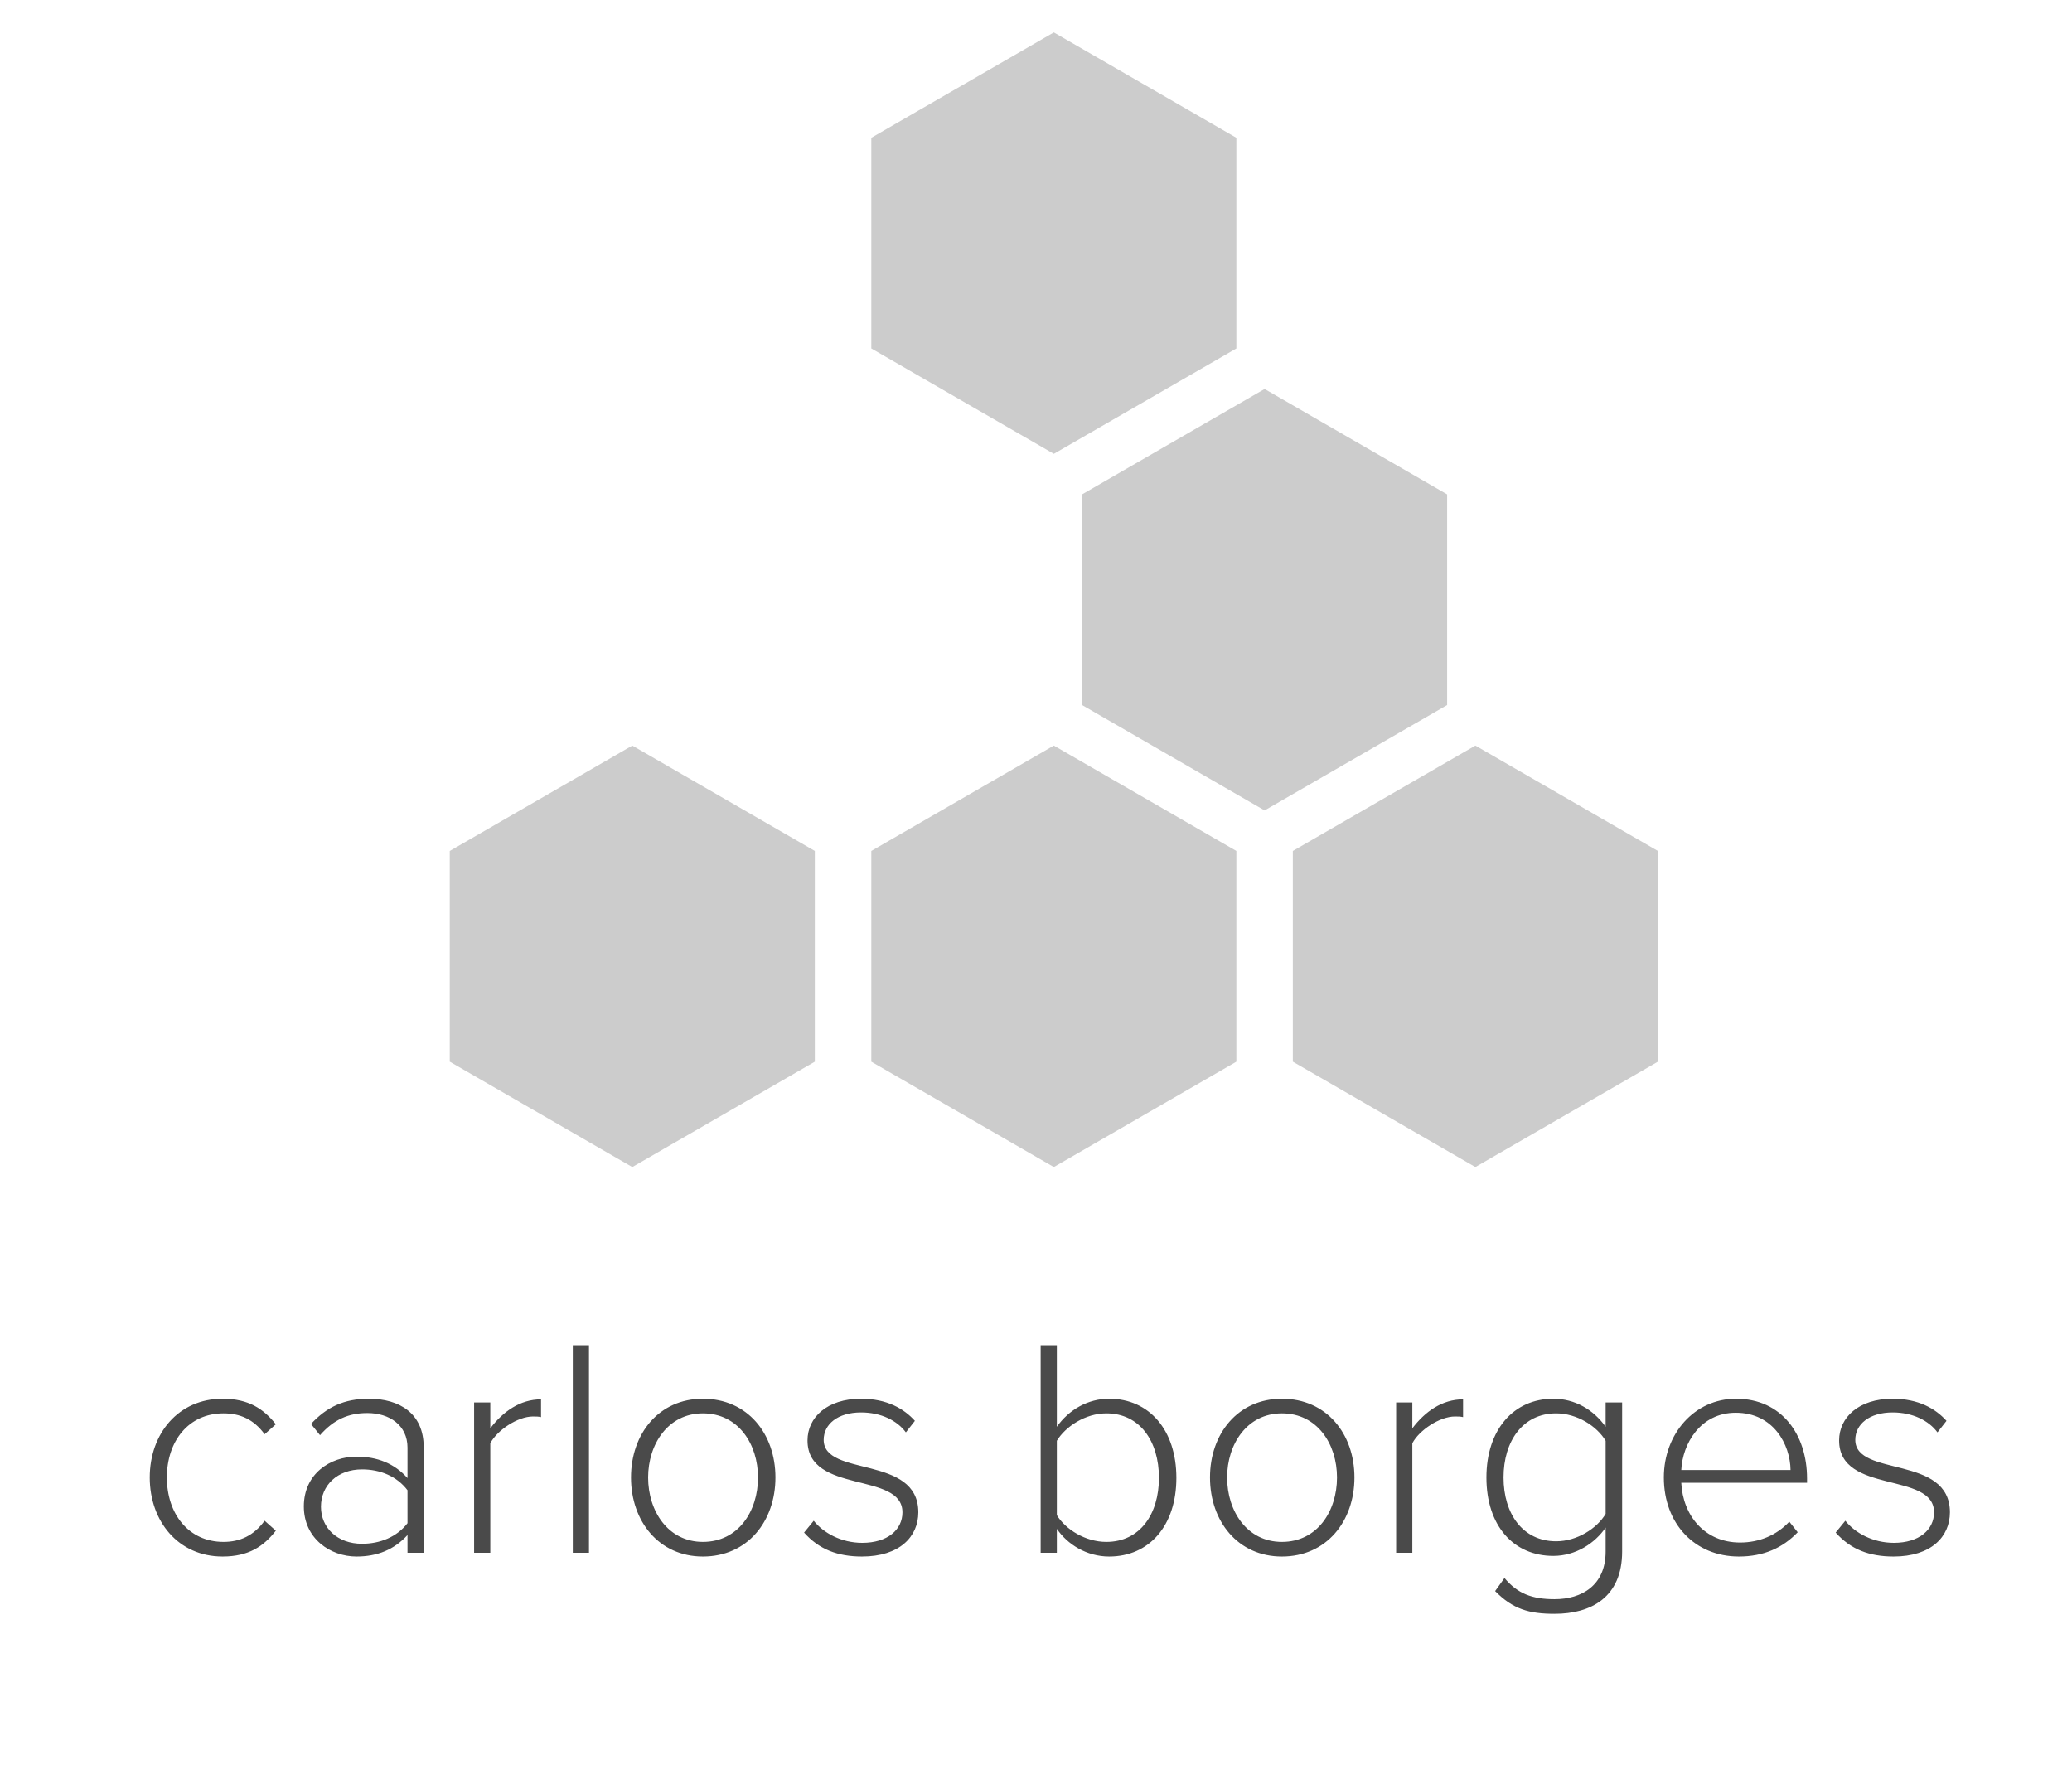
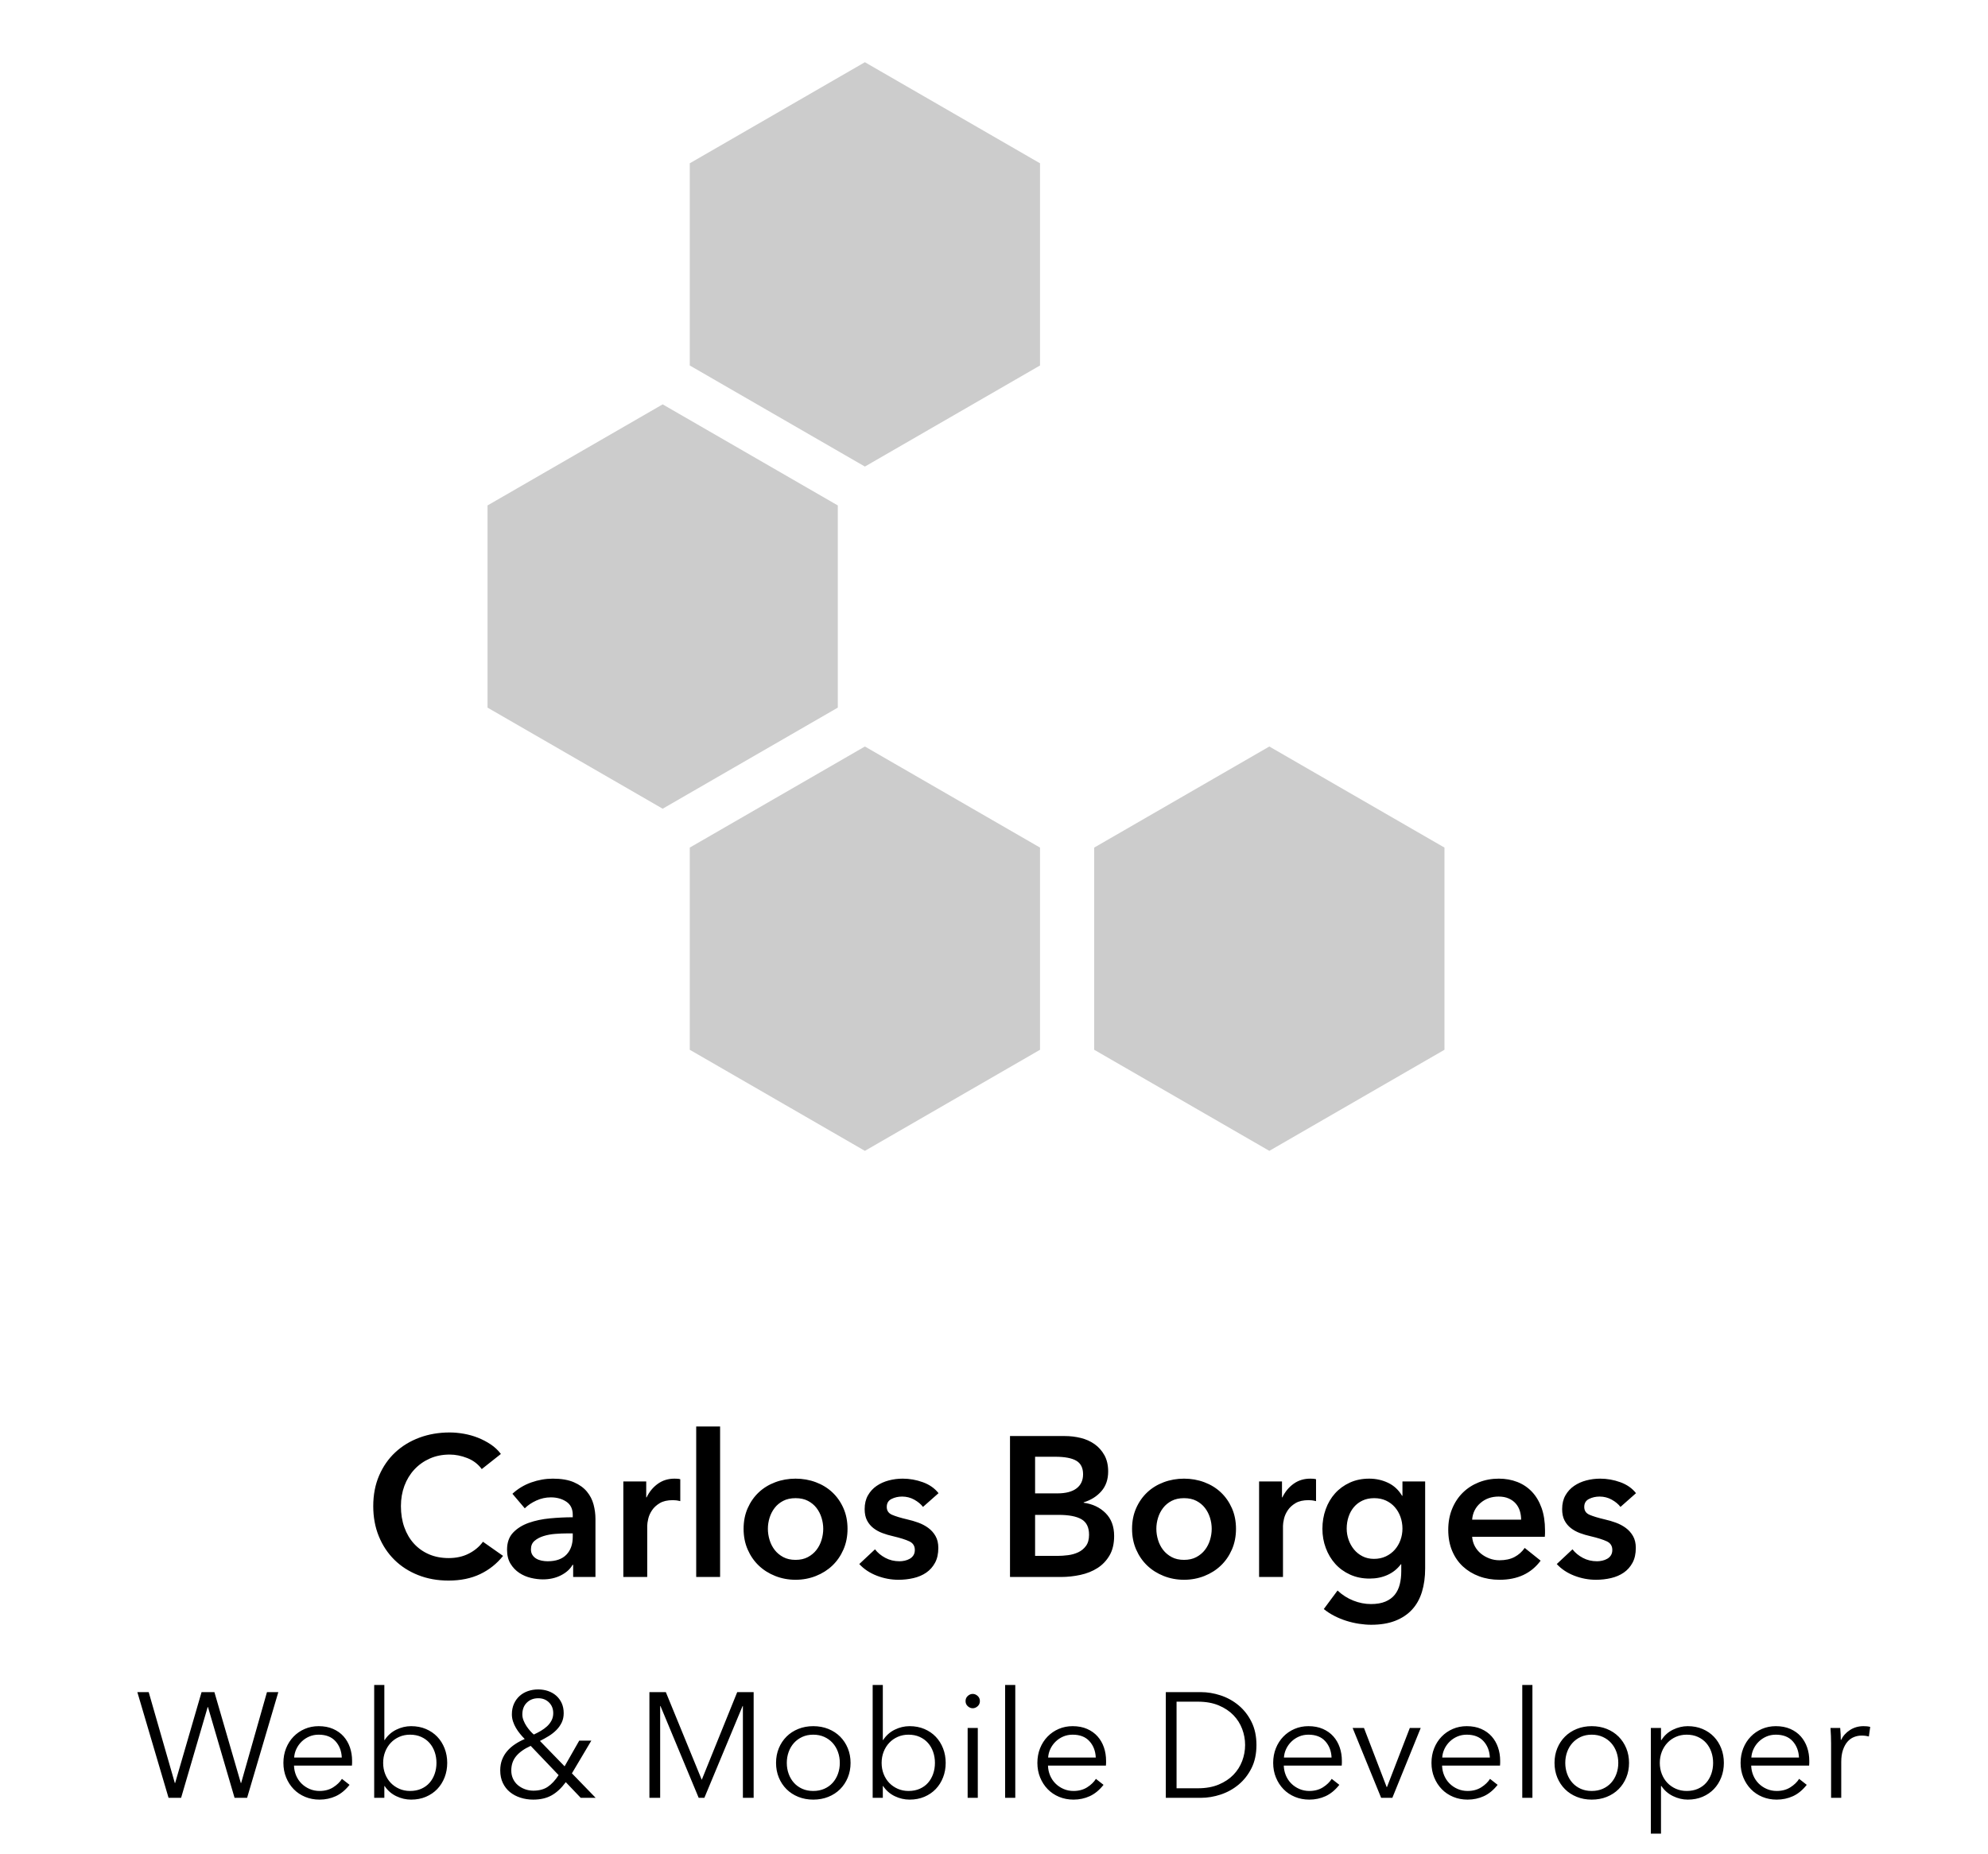
- <svg xmlns="http://www.w3.org/2000/svg" width="639px" height="547px" viewBox="0 0 639 547" version="1.1">
+ <svg xmlns="http://www.w3.org/2000/svg" width="639px" height="596px" viewBox="0 0 639 596" version="1.1">
  <defs />
  <g id="Page-1" stroke="none" stroke-width="1" fill="none" fill-rule="evenodd">
-     <g id="carlos-borges-com-escrita-em-baixo" transform="translate(-327, -179)">
-       <g id="logo-text" transform="translate(373, 593)" fill="#4A4A4A">
-         <path d="M22.648,66.152 C30.712,66.152 35.32,62.984 39.064,58.184 L35.608,55.112 C32.248,59.72 28.024,61.64 22.936,61.64 C12.088,61.64 5.464,52.904 5.464,41.768 C5.464,30.632 12.088,21.992 22.936,21.992 C28.024,21.992 32.248,23.816 35.608,28.424 L39.064,25.352 C35.32,20.648 30.712,17.48 22.648,17.48 C9.016,17.48 0.184,28.232 0.184,41.768 C0.184,55.304 9.016,66.152 22.648,66.152 L22.648,66.152 Z M84.664,65 L84.664,32.36 C84.664,21.992 77.176,17.48 67.768,17.48 C60.088,17.48 54.712,20.072 49.912,25.256 L52.696,28.712 C56.92,23.912 61.432,21.896 67.288,21.896 C74.104,21.896 79.672,25.64 79.672,32.552 L79.672,41.96 C75.64,37.448 70.36,35.336 63.928,35.336 C55.864,35.336 47.704,40.616 47.704,50.696 C47.704,60.68 55.96,66.152 63.928,66.152 C70.36,66.152 75.544,64.04 79.672,59.528 L79.672,65 L84.664,65 Z M65.656,62.216 C58.072,62.216 52.984,57.32 52.984,50.792 C52.984,44.168 58.072,39.272 65.656,39.272 C71.224,39.272 76.408,41.384 79.672,45.704 L79.672,55.88 C76.408,60.104 71.224,62.216 65.656,62.216 L65.656,62.216 Z M105.208,65 L105.208,31.208 C107.32,27.176 113.656,22.952 118.36,22.952 C119.32,22.952 119.992,22.952 120.856,23.144 L120.856,17.672 C114.424,17.672 109.144,21.416 105.208,26.6 L105.208,18.632 L100.216,18.632 L100.216,65 L105.208,65 Z M135.64,65 L135.64,0.968 L130.648,0.968 L130.648,65 L135.64,65 Z M170.776,66.152 C184.504,66.152 193.144,55.304 193.144,41.768 C193.144,28.232 184.504,17.48 170.776,17.48 C157.24,17.48 148.6,28.232 148.6,41.768 C148.6,55.304 157.24,66.152 170.776,66.152 L170.776,66.152 Z M170.776,61.64 C160.024,61.64 153.88,52.136 153.88,41.768 C153.88,31.496 160.024,21.992 170.776,21.992 C181.72,21.992 187.768,31.496 187.768,41.768 C187.768,52.136 181.72,61.64 170.776,61.64 L170.776,61.64 Z M219.832,66.152 C231.448,66.152 237.208,60.008 237.208,52.52 C237.208,34.664 208.024,41.768 208.024,30.152 C208.024,25.352 212.344,21.704 219.544,21.704 C225.688,21.704 230.68,24.2 233.368,27.848 L236.152,24.296 C232.792,20.552 227.512,17.48 219.544,17.48 C209.08,17.48 203.032,23.24 203.032,30.344 C203.032,47.048 232.312,39.848 232.312,52.52 C232.312,57.896 227.704,61.928 219.928,61.928 C213.4,61.928 207.928,58.856 204.952,55.112 L201.976,58.76 C206.584,63.944 212.344,66.152 219.832,66.152 L219.832,66.152 Z M279.928,53.384 L279.928,30.44 C282.616,26.024 288.76,21.992 295.192,21.992 C305.56,21.992 311.416,30.632 311.416,41.864 C311.416,53.096 305.56,61.64 295.192,61.64 C288.76,61.64 282.616,57.8 279.928,53.384 L279.928,53.384 Z M279.928,65 L279.928,57.608 C283.192,62.408 289.144,66.152 296.056,66.152 C308.344,66.152 316.792,56.744 316.792,41.864 C316.792,27.176 308.44,17.48 296.056,17.48 C289.528,17.48 283.672,20.84 279.928,26.12 L279.928,0.968 L274.936,0.968 L274.936,65 L279.928,65 Z M349.336,66.152 C363.064,66.152 371.704,55.304 371.704,41.768 C371.704,28.232 363.064,17.48 349.336,17.48 C335.8,17.48 327.16,28.232 327.16,41.768 C327.16,55.304 335.8,66.152 349.336,66.152 L349.336,66.152 Z M349.336,61.64 C338.584,61.64 332.44,52.136 332.44,41.768 C332.44,31.496 338.584,21.992 349.336,21.992 C360.28,21.992 366.328,31.496 366.328,41.768 C366.328,52.136 360.28,61.64 349.336,61.64 L349.336,61.64 Z M389.56,65 L389.56,31.208 C391.672,27.176 398.008,22.952 402.712,22.952 C403.672,22.952 404.344,22.952 405.208,23.144 L405.208,17.672 C398.776,17.672 393.496,21.416 389.56,26.6 L389.56,18.632 L384.568,18.632 L384.568,65 L389.56,65 Z M433.432,83.816 C444.664,83.816 454.264,78.728 454.264,64.616 L454.264,18.632 L449.176,18.632 L449.176,26.12 C445.432,20.84 439.672,17.48 433.048,17.48 C420.76,17.48 412.408,27.08 412.408,41.768 C412.408,56.648 420.76,65.96 433.048,65.96 C439.96,65.96 445.912,62.024 449.176,57.224 L449.176,64.616 C449.176,75.08 441.784,79.304 433.432,79.304 C426.424,79.304 422.008,77.576 417.976,72.776 L415.096,76.808 C420.568,82.376 425.56,83.816 433.432,83.816 L433.432,83.816 Z M433.912,61.448 C423.64,61.448 417.688,53 417.688,41.768 C417.688,30.536 423.64,21.992 433.912,21.992 C440.344,21.992 446.488,25.928 449.176,30.44 L449.176,53 C446.488,57.512 440.344,61.448 433.912,61.448 L433.912,61.448 Z M490.264,66.152 C497.944,66.152 503.8,63.464 508.408,58.664 L505.816,55.4 C501.88,59.624 496.504,61.832 490.648,61.832 C479.704,61.832 472.984,53.48 472.504,43.4 L511.288,43.4 L511.288,42.056 C511.288,28.616 503.512,17.48 489.4,17.48 C476.536,17.48 467.128,28.328 467.128,41.768 C467.128,56.072 476.728,66.152 490.264,66.152 L490.264,66.152 Z M506.2,39.464 L472.504,39.464 C472.888,31.4 478.36,21.8 489.304,21.8 C500.92,21.8 506.104,31.592 506.2,39.464 L506.2,39.464 Z M537.976,66.152 C549.592,66.152 555.352,60.008 555.352,52.52 C555.352,34.664 526.168,41.768 526.168,30.152 C526.168,25.352 530.488,21.704 537.688,21.704 C543.832,21.704 548.824,24.2 551.512,27.848 L554.296,24.296 C550.936,20.552 545.656,17.48 537.688,17.48 C527.224,17.48 521.176,23.24 521.176,30.344 C521.176,47.048 550.456,39.848 550.456,52.52 C550.456,57.896 545.848,61.928 538.072,61.928 C531.544,61.928 526.072,58.856 523.096,55.112 L520.12,58.76 C524.728,63.944 530.488,66.152 537.976,66.152 L537.976,66.152 Z" id="carlos-borges" />
-       </g>
-       <g id="carlos-borges-logo-copy" transform="translate(327, 189)" fill="#CCCCCC">
-         <polygon id="2,2" points="455 220 511.292 252.5 511.292 317.5 455 350 398.708 317.5 398.708 252.5 " />
+     <g id="carlos-borges-com-escrita-em-baixo" transform="translate(-327, -168)">
+       <path d="M481.852,640.312 C480.657,638.691 479.1,637.507 477.18,636.76 C475.26,636.013 473.383,635.64 471.548,635.64 C469.201,635.64 467.068,636.067 465.148,636.92 C463.228,637.773 461.575,638.947 460.188,640.44 C458.801,641.933 457.735,643.683 456.988,645.688 C456.241,647.693 455.868,649.869 455.868,652.216 C455.868,654.691 456.231,656.952 456.956,659 C457.681,661.048 458.716,662.808 460.06,664.28 C461.404,665.752 463.015,666.893 464.892,667.704 C466.769,668.515 468.881,668.92 471.228,668.92 C473.66,668.92 475.815,668.44 477.692,667.48 C479.569,666.52 481.084,665.251 482.236,663.672 L488.7,668.216 C486.695,670.733 484.241,672.685 481.34,674.072 C478.439,675.459 475.047,676.152 471.164,676.152 C467.623,676.152 464.369,675.565 461.404,674.392 C458.439,673.219 455.889,671.576 453.756,669.464 C451.623,667.352 449.959,664.835 448.764,661.912 C447.569,658.989 446.972,655.757 446.972,652.216 C446.972,648.589 447.601,645.315 448.86,642.392 C450.119,639.469 451.847,636.984 454.044,634.936 C456.241,632.888 458.833,631.309 461.82,630.2 C464.807,629.091 468.049,628.536 471.548,628.536 C472.999,628.536 474.513,628.675 476.092,628.952 C477.671,629.229 479.185,629.656 480.636,630.232 C482.087,630.808 483.452,631.523 484.732,632.376 C486.012,633.229 487.1,634.253 487.996,635.448 L481.852,640.312 Z M511.228,671.096 L511.036,671.096 C510.268,672.461 509.031,673.581 507.324,674.456 C505.617,675.331 503.676,675.768 501.5,675.768 C500.263,675.768 498.972,675.608 497.628,675.288 C496.284,674.968 495.047,674.435 493.916,673.688 C492.785,672.941 491.847,671.96 491.1,670.744 C490.353,669.528 489.98,668.024 489.98,666.232 C489.98,663.928 490.631,662.093 491.932,660.728 C493.233,659.363 494.908,658.317 496.956,657.592 C499.004,656.867 501.276,656.387 503.772,656.152 C506.268,655.917 508.711,655.8 511.1,655.8 L511.1,655.032 C511.1,653.112 510.407,651.693 509.02,650.776 C507.633,649.859 505.98,649.4 504.06,649.4 C502.439,649.4 500.881,649.741 499.388,650.424 C497.895,651.107 496.657,651.939 495.676,652.92 L491.708,648.248 C493.457,646.627 495.473,645.411 497.756,644.6 C500.039,643.789 502.353,643.384 504.7,643.384 C507.431,643.384 509.681,643.768 511.452,644.536 C513.223,645.304 514.62,646.307 515.644,647.544 C516.668,648.781 517.383,650.168 517.788,651.704 C518.193,653.24 518.396,654.776 518.396,656.312 L518.396,675 L511.228,675 L511.228,671.096 Z M511.1,660.984 L509.372,660.984 C508.135,660.984 506.833,661.037 505.468,661.144 C504.103,661.251 502.844,661.485 501.692,661.848 C500.54,662.211 499.58,662.723 498.812,663.384 C498.044,664.045 497.66,664.952 497.66,666.104 C497.66,666.829 497.82,667.437 498.14,667.928 C498.46,668.419 498.876,668.813 499.388,669.112 C499.9,669.411 500.476,669.624 501.116,669.752 C501.756,669.88 502.396,669.944 503.036,669.944 C505.681,669.944 507.687,669.24 509.052,667.832 C510.417,666.424 511.1,664.504 511.1,662.072 L511.1,660.984 Z M527.356,644.28 L534.716,644.28 L534.716,649.4 L534.844,649.4 C535.697,647.608 536.892,646.157 538.428,645.048 C539.964,643.939 541.756,643.384 543.804,643.384 C544.103,643.384 544.423,643.395 544.764,643.416 C545.105,643.437 545.404,643.491 545.66,643.576 L545.66,650.616 C545.148,650.488 544.711,650.403 544.348,650.36 C543.985,650.317 543.633,650.296 543.292,650.296 C541.543,650.296 540.135,650.616 539.068,651.256 C538.001,651.896 537.169,652.664 536.572,653.56 C535.975,654.456 535.569,655.373 535.356,656.312 C535.143,657.251 535.036,657.997 535.036,658.552 L535.036,675 L527.356,675 L527.356,644.28 Z M550.78,626.616 L558.46,626.616 L558.46,675 L550.78,675 L550.78,626.616 Z M566.012,659.512 C566.012,657.08 566.449,654.872 567.324,652.888 C568.199,650.904 569.383,649.208 570.876,647.8 C572.369,646.392 574.14,645.304 576.188,644.536 C578.236,643.768 580.412,643.384 582.716,643.384 C585.02,643.384 587.196,643.768 589.244,644.536 C591.292,645.304 593.063,646.392 594.556,647.8 C596.049,649.208 597.233,650.904 598.108,652.888 C598.983,654.872 599.42,657.08 599.42,659.512 C599.42,661.944 598.983,664.163 598.108,666.168 C597.233,668.173 596.049,669.891 594.556,671.32 C593.063,672.749 591.292,673.869 589.244,674.68 C587.196,675.491 585.02,675.896 582.716,675.896 C580.412,675.896 578.236,675.491 576.188,674.68 C574.14,673.869 572.369,672.749 570.876,671.32 C569.383,669.891 568.199,668.173 567.324,666.168 C566.449,664.163 566.012,661.944 566.012,659.512 L566.012,659.512 Z M573.82,659.512 C573.82,660.707 574.001,661.901 574.364,663.096 C574.727,664.291 575.271,665.357 575.996,666.296 C576.721,667.235 577.639,668.003 578.748,668.6 C579.857,669.197 581.18,669.496 582.716,669.496 C584.252,669.496 585.575,669.197 586.684,668.6 C587.793,668.003 588.711,667.235 589.436,666.296 C590.161,665.357 590.705,664.291 591.068,663.096 C591.431,661.901 591.612,660.707 591.612,659.512 C591.612,658.317 591.431,657.133 591.068,655.96 C590.705,654.787 590.161,653.731 589.436,652.792 C588.711,651.853 587.793,651.096 586.684,650.52 C585.575,649.944 584.252,649.656 582.716,649.656 C581.18,649.656 579.857,649.944 578.748,650.52 C577.639,651.096 576.721,651.853 575.996,652.792 C575.271,653.731 574.727,654.787 574.364,655.96 C574.001,657.133 573.82,658.317 573.82,659.512 L573.82,659.512 Z M623.676,652.472 C622.993,651.576 622.055,650.797 620.86,650.136 C619.665,649.475 618.364,649.144 616.956,649.144 C615.719,649.144 614.588,649.4 613.564,649.912 C612.54,650.424 612.028,651.277 612.028,652.472 C612.028,653.667 612.593,654.509 613.724,655 C614.855,655.491 616.508,655.992 618.684,656.504 C619.836,656.76 620.999,657.101 622.172,657.528 C623.345,657.955 624.412,658.52 625.372,659.224 C626.332,659.928 627.111,660.803 627.708,661.848 C628.305,662.893 628.604,664.163 628.604,665.656 C628.604,667.533 628.252,669.123 627.548,670.424 C626.844,671.725 625.905,672.781 624.732,673.592 C623.559,674.403 622.193,674.989 620.636,675.352 C619.079,675.715 617.468,675.896 615.804,675.896 C613.415,675.896 611.089,675.459 608.828,674.584 C606.567,673.709 604.689,672.461 603.196,670.84 L608.252,666.104 C609.105,667.213 610.215,668.131 611.58,668.856 C612.945,669.581 614.46,669.944 616.124,669.944 C616.679,669.944 617.244,669.88 617.82,669.752 C618.396,669.624 618.929,669.421 619.42,669.144 C619.911,668.867 620.305,668.493 620.604,668.024 C620.903,667.555 621.052,666.979 621.052,666.296 C621.052,665.016 620.465,664.099 619.292,663.544 C618.119,662.989 616.359,662.435 614.012,661.88 C612.86,661.624 611.74,661.293 610.652,660.888 C609.564,660.483 608.593,659.949 607.74,659.288 C606.887,658.627 606.204,657.805 605.692,656.824 C605.18,655.843 604.924,654.627 604.924,653.176 C604.924,651.469 605.276,649.997 605.98,648.76 C606.684,647.523 607.612,646.509 608.764,645.72 C609.916,644.931 611.217,644.344 612.668,643.96 C614.119,643.576 615.612,643.384 617.148,643.384 C619.367,643.384 621.532,643.768 623.644,644.536 C625.756,645.304 627.431,646.477 628.668,648.056 L623.676,652.472 Z M651.644,629.688 L669.308,629.688 C671.015,629.688 672.7,629.891 674.364,630.296 C676.028,630.701 677.511,631.363 678.812,632.28 C680.113,633.197 681.169,634.381 681.98,635.832 C682.791,637.283 683.196,639.032 683.196,641.08 C683.196,643.64 682.471,645.752 681.02,647.416 C679.569,649.08 677.671,650.275 675.324,651 L675.324,651.128 C678.183,651.512 680.529,652.621 682.364,654.456 C684.199,656.291 685.116,658.744 685.116,661.816 C685.116,664.291 684.625,666.371 683.644,668.056 C682.663,669.741 681.372,671.096 679.772,672.12 C678.172,673.144 676.337,673.88 674.268,674.328 C672.199,674.776 670.097,675 667.964,675 L651.644,675 L651.644,629.688 Z M659.708,648.12 L666.876,648.12 C669.564,648.12 671.612,647.587 673.02,646.52 C674.428,645.453 675.132,643.939 675.132,641.976 C675.132,639.928 674.407,638.477 672.956,637.624 C671.505,636.771 669.244,636.344 666.172,636.344 L659.708,636.344 L659.708,648.12 Z M659.708,668.216 L666.94,668.216 C667.964,668.216 669.073,668.141 670.268,667.992 C671.463,667.843 672.561,667.533 673.564,667.064 C674.567,666.595 675.399,665.912 676.06,665.016 C676.721,664.12 677.052,662.925 677.052,661.432 C677.052,659.043 676.241,657.379 674.62,656.44 C672.999,655.501 670.545,655.032 667.26,655.032 L659.708,655.032 L659.708,668.216 Z M690.876,659.512 C690.876,657.08 691.313,654.872 692.188,652.888 C693.063,650.904 694.247,649.208 695.74,647.8 C697.233,646.392 699.004,645.304 701.052,644.536 C703.1,643.768 705.276,643.384 707.58,643.384 C709.884,643.384 712.06,643.768 714.108,644.536 C716.156,645.304 717.927,646.392 719.42,647.8 C720.913,649.208 722.097,650.904 722.972,652.888 C723.847,654.872 724.284,657.08 724.284,659.512 C724.284,661.944 723.847,664.163 722.972,666.168 C722.097,668.173 720.913,669.891 719.42,671.32 C717.927,672.749 716.156,673.869 714.108,674.68 C712.06,675.491 709.884,675.896 707.58,675.896 C705.276,675.896 703.1,675.491 701.052,674.68 C699.004,673.869 697.233,672.749 695.74,671.32 C694.247,669.891 693.063,668.173 692.188,666.168 C691.313,664.163 690.876,661.944 690.876,659.512 L690.876,659.512 Z M698.684,659.512 C698.684,660.707 698.865,661.901 699.228,663.096 C699.591,664.291 700.135,665.357 700.86,666.296 C701.585,667.235 702.503,668.003 703.612,668.6 C704.721,669.197 706.044,669.496 707.58,669.496 C709.116,669.496 710.439,669.197 711.548,668.6 C712.657,668.003 713.575,667.235 714.3,666.296 C715.025,665.357 715.569,664.291 715.932,663.096 C716.295,661.901 716.476,660.707 716.476,659.512 C716.476,658.317 716.295,657.133 715.932,655.96 C715.569,654.787 715.025,653.731 714.3,652.792 C713.575,651.853 712.657,651.096 711.548,650.52 C710.439,649.944 709.116,649.656 707.58,649.656 C706.044,649.656 704.721,649.944 703.612,650.52 C702.503,651.096 701.585,651.853 700.86,652.792 C700.135,653.731 699.591,654.787 699.228,655.96 C698.865,657.133 698.684,658.317 698.684,659.512 L698.684,659.512 Z M731.708,644.28 L739.068,644.28 L739.068,649.4 L739.196,649.4 C740.049,647.608 741.244,646.157 742.78,645.048 C744.316,643.939 746.108,643.384 748.156,643.384 C748.455,643.384 748.775,643.395 749.116,643.416 C749.457,643.437 749.756,643.491 750.012,643.576 L750.012,650.616 C749.5,650.488 749.063,650.403 748.7,650.36 C748.337,650.317 747.985,650.296 747.644,650.296 C745.895,650.296 744.487,650.616 743.42,651.256 C742.353,651.896 741.521,652.664 740.924,653.56 C740.327,654.456 739.921,655.373 739.708,656.312 C739.495,657.251 739.388,657.997 739.388,658.552 L739.388,675 L731.708,675 L731.708,644.28 Z M785.084,644.28 L785.084,672.248 C785.084,675.021 784.743,677.528 784.06,679.768 C783.377,682.008 782.321,683.907 780.892,685.464 C779.463,687.021 777.66,688.227 775.484,689.08 C773.308,689.933 770.727,690.36 767.74,690.36 C766.503,690.36 765.191,690.253 763.804,690.04 C762.417,689.827 761.052,689.507 759.708,689.08 C758.364,688.653 757.073,688.12 755.836,687.48 C754.599,686.84 753.489,686.115 752.508,685.304 L756.924,679.352 C758.417,680.76 760.103,681.837 761.98,682.584 C763.857,683.331 765.756,683.704 767.676,683.704 C769.511,683.704 771.057,683.437 772.316,682.904 C773.575,682.371 774.577,681.635 775.324,680.696 C776.071,679.757 776.604,678.648 776.924,677.368 C777.244,676.088 777.404,674.68 777.404,673.144 L777.404,670.904 L777.276,670.904 C776.167,672.397 774.748,673.539 773.02,674.328 C771.292,675.117 769.361,675.512 767.228,675.512 C764.924,675.512 762.833,675.085 760.956,674.232 C759.079,673.379 757.489,672.227 756.188,670.776 C754.887,669.325 753.873,667.629 753.148,665.688 C752.423,663.747 752.06,661.688 752.06,659.512 C752.06,657.293 752.412,655.203 753.116,653.24 C753.82,651.277 754.823,649.571 756.124,648.12 C757.425,646.669 759.004,645.517 760.86,644.664 C762.716,643.811 764.796,643.384 767.1,643.384 C769.276,643.384 771.303,643.832 773.18,644.728 C775.057,645.624 776.551,647.011 777.66,648.888 L777.788,648.888 L777.788,644.28 L785.084,644.28 Z M768.7,649.656 C767.292,649.656 766.044,649.912 764.956,650.424 C763.868,650.936 762.951,651.629 762.204,652.504 C761.457,653.379 760.881,654.413 760.476,655.608 C760.071,656.803 759.868,658.083 759.868,659.448 C759.868,660.685 760.071,661.88 760.476,663.032 C760.881,664.184 761.457,665.219 762.204,666.136 C762.951,667.053 763.868,667.789 764.956,668.344 C766.044,668.899 767.271,669.176 768.636,669.176 C770.044,669.176 771.313,668.909 772.444,668.376 C773.575,667.843 774.535,667.128 775.324,666.232 C776.113,665.336 776.721,664.301 777.148,663.128 C777.575,661.955 777.788,660.728 777.788,659.448 C777.788,658.125 777.575,656.867 777.148,655.672 C776.721,654.477 776.113,653.432 775.324,652.536 C774.535,651.64 773.585,650.936 772.476,650.424 C771.367,649.912 770.108,649.656 768.7,649.656 L768.7,649.656 Z M815.932,656.568 C815.932,655.587 815.793,654.648 815.516,653.752 C815.239,652.856 814.801,652.067 814.204,651.384 C813.607,650.701 812.849,650.157 811.932,649.752 C811.015,649.347 809.937,649.144 808.7,649.144 C806.396,649.144 804.444,649.837 802.844,651.224 C801.244,652.611 800.359,654.392 800.188,656.568 L815.932,656.568 Z M823.612,660.024 C823.612,660.365 823.612,660.707 823.612,661.048 C823.612,661.389 823.591,661.731 823.548,662.072 L800.188,662.072 C800.273,663.181 800.561,664.195 801.052,665.112 C801.543,666.029 802.193,666.819 803.004,667.48 C803.815,668.141 804.732,668.664 805.756,669.048 C806.78,669.432 807.847,669.624 808.956,669.624 C810.876,669.624 812.497,669.272 813.82,668.568 C815.143,667.864 816.231,666.893 817.084,665.656 L822.204,669.752 C819.175,673.848 814.78,675.896 809.02,675.896 C806.631,675.896 804.433,675.523 802.428,674.776 C800.423,674.029 798.684,672.973 797.212,671.608 C795.74,670.243 794.588,668.568 793.756,666.584 C792.924,664.6 792.508,662.349 792.508,659.832 C792.508,657.357 792.924,655.107 793.756,653.08 C794.588,651.053 795.729,649.325 797.18,647.896 C798.631,646.467 800.348,645.357 802.332,644.568 C804.316,643.779 806.46,643.384 808.764,643.384 C810.897,643.384 812.871,643.736 814.684,644.44 C816.497,645.144 818.065,646.189 819.388,647.576 C820.711,648.963 821.745,650.691 822.492,652.76 C823.239,654.829 823.612,657.251 823.612,660.024 L823.612,660.024 Z M847.868,652.472 C847.185,651.576 846.247,650.797 845.052,650.136 C843.857,649.475 842.556,649.144 841.148,649.144 C839.911,649.144 838.78,649.4 837.756,649.912 C836.732,650.424 836.22,651.277 836.22,652.472 C836.22,653.667 836.785,654.509 837.916,655 C839.047,655.491 840.7,655.992 842.876,656.504 C844.028,656.76 845.191,657.101 846.364,657.528 C847.537,657.955 848.604,658.52 849.564,659.224 C850.524,659.928 851.303,660.803 851.9,661.848 C852.497,662.893 852.796,664.163 852.796,665.656 C852.796,667.533 852.444,669.123 851.74,670.424 C851.036,671.725 850.097,672.781 848.924,673.592 C847.751,674.403 846.385,674.989 844.828,675.352 C843.271,675.715 841.66,675.896 839.996,675.896 C837.607,675.896 835.281,675.459 833.02,674.584 C830.759,673.709 828.881,672.461 827.388,670.84 L832.444,666.104 C833.297,667.213 834.407,668.131 835.772,668.856 C837.137,669.581 838.652,669.944 840.316,669.944 C840.871,669.944 841.436,669.88 842.012,669.752 C842.588,669.624 843.121,669.421 843.612,669.144 C844.103,668.867 844.497,668.493 844.796,668.024 C845.095,667.555 845.244,666.979 845.244,666.296 C845.244,665.016 844.657,664.099 843.484,663.544 C842.311,662.989 840.551,662.435 838.204,661.88 C837.052,661.624 835.932,661.293 834.844,660.888 C833.756,660.483 832.785,659.949 831.932,659.288 C831.079,658.627 830.396,657.805 829.884,656.824 C829.372,655.843 829.116,654.627 829.116,653.176 C829.116,651.469 829.468,649.997 830.172,648.76 C830.876,647.523 831.804,646.509 832.956,645.72 C834.108,644.931 835.409,644.344 836.86,643.96 C838.311,643.576 839.804,643.384 841.34,643.384 C843.559,643.384 845.724,643.768 847.836,644.536 C849.948,645.304 851.623,646.477 852.86,648.056 L847.868,652.472 Z M383.196,741.248 L383.292,741.248 L391.788,712.016 L395.916,712.016 L404.412,741.248 L404.508,741.248 L412.812,712.016 L416.46,712.016 L406.428,746 L402.396,746 L393.852,716.816 L393.756,716.816 L385.212,746 L381.18,746 L371.148,712.016 L374.796,712.016 L383.196,741.248 Z M436.86,733.04 C436.764,730.928 436.084,729.176 434.82,727.784 C433.556,726.392 431.756,725.696 429.42,725.696 C428.332,725.696 427.324,725.896 426.396,726.296 C425.468,726.696 424.652,727.24 423.948,727.928 C423.244,728.616 422.684,729.4 422.268,730.28 C421.852,731.16 421.612,732.08 421.548,733.04 L436.86,733.04 Z M440.172,734.096 L440.172,734.816 C440.172,735.072 440.156,735.344 440.124,735.632 L421.5,735.632 C421.532,736.752 421.756,737.808 422.172,738.8 C422.588,739.792 423.164,740.656 423.9,741.392 C424.636,742.128 425.5,742.712 426.492,743.144 C427.484,743.576 428.556,743.792 429.708,743.792 C431.404,743.792 432.868,743.4 434.1,742.616 C435.332,741.832 436.268,740.928 436.908,739.904 L439.356,741.824 C438.012,743.52 436.532,744.736 434.916,745.472 C433.3,746.208 431.564,746.576 429.708,746.576 C428.044,746.576 426.5,746.28 425.076,745.688 C423.652,745.096 422.428,744.272 421.404,743.216 C420.38,742.16 419.572,740.912 418.98,739.472 C418.388,738.032 418.092,736.464 418.092,734.768 C418.092,733.072 418.38,731.504 418.956,730.064 C419.532,728.624 420.332,727.376 421.356,726.32 C422.38,725.264 423.58,724.44 424.956,723.848 C426.332,723.256 427.82,722.96 429.42,722.96 C431.18,722.96 432.732,723.256 434.076,723.848 C435.42,724.44 436.54,725.24 437.436,726.248 C438.332,727.256 439.012,728.432 439.476,729.776 C439.94,731.12 440.172,732.56 440.172,734.096 L440.172,734.096 Z M450.54,742.208 L450.54,746 L447.276,746 L447.276,709.712 L450.54,709.712 L450.54,727.424 L450.636,727.424 C451.596,725.952 452.844,724.84 454.38,724.088 C455.916,723.336 457.5,722.96 459.132,722.96 C460.892,722.96 462.484,723.264 463.908,723.872 C465.332,724.48 466.548,725.312 467.556,726.368 C468.564,727.424 469.348,728.672 469.908,730.112 C470.468,731.552 470.748,733.104 470.748,734.768 C470.748,736.432 470.468,737.984 469.908,739.424 C469.348,740.864 468.564,742.112 467.556,743.168 C466.548,744.224 465.332,745.056 463.908,745.664 C462.484,746.272 460.892,746.576 459.132,746.576 C457.5,746.576 455.916,746.208 454.38,745.472 C452.844,744.736 451.596,743.648 450.636,742.208 L450.54,742.208 Z M467.292,734.768 C467.292,733.52 467.1,732.344 466.716,731.24 C466.332,730.136 465.78,729.176 465.06,728.36 C464.34,727.544 463.452,726.896 462.396,726.416 C461.34,725.936 460.14,725.696 458.796,725.696 C457.548,725.696 456.396,725.928 455.34,726.392 C454.284,726.856 453.372,727.496 452.604,728.312 C451.836,729.128 451.236,730.088 450.804,731.192 C450.372,732.296 450.156,733.488 450.156,734.768 C450.156,736.048 450.372,737.24 450.804,738.344 C451.236,739.448 451.836,740.4 452.604,741.2 C453.372,742 454.284,742.632 455.34,743.096 C456.396,743.56 457.548,743.792 458.796,743.792 C460.14,743.792 461.34,743.56 462.396,743.096 C463.452,742.632 464.34,741.992 465.06,741.176 C465.78,740.36 466.332,739.4 466.716,738.296 C467.1,737.192 467.292,736.016 467.292,734.768 L467.292,734.768 Z M510.828,738.128 L518.46,746 L513.66,746 L508.86,740.96 C507.452,742.88 505.932,744.296 504.3,745.208 C502.668,746.12 500.7,746.576 498.396,746.576 C496.956,746.576 495.588,746.368 494.292,745.952 C492.996,745.536 491.868,744.936 490.908,744.152 C489.948,743.368 489.188,742.392 488.628,741.224 C488.068,740.056 487.788,738.704 487.788,737.168 C487.788,735.888 487.988,734.736 488.388,733.712 C488.788,732.688 489.34,731.768 490.044,730.952 C490.748,730.136 491.58,729.408 492.54,728.768 C493.5,728.128 494.54,727.568 495.66,727.088 C495.148,726.576 494.644,726.016 494.148,725.408 C493.652,724.8 493.212,724.168 492.828,723.512 C492.444,722.856 492.132,722.16 491.892,721.424 C491.652,720.688 491.532,719.936 491.532,719.168 C491.532,717.888 491.756,716.752 492.204,715.76 C492.652,714.768 493.26,713.928 494.028,713.24 C494.796,712.552 495.692,712.032 496.716,711.68 C497.74,711.328 498.828,711.152 499.98,711.152 C501.1,711.152 502.156,711.32 503.148,711.656 C504.14,711.992 505.012,712.488 505.764,713.144 C506.516,713.8 507.108,714.6 507.54,715.544 C507.972,716.488 508.188,717.568 508.188,718.784 C508.188,719.904 507.972,720.912 507.54,721.808 C507.108,722.704 506.532,723.512 505.812,724.232 C505.092,724.952 504.276,725.592 503.364,726.152 C502.452,726.712 501.516,727.232 500.556,727.712 L508.476,735.872 L513.18,727.616 L517.068,727.616 L510.828,738.128 Z M504.828,718.784 C504.828,717.376 504.372,716.224 503.46,715.328 C502.548,714.432 501.404,713.984 500.028,713.984 C498.524,713.984 497.292,714.456 496.332,715.4 C495.372,716.344 494.892,717.616 494.892,719.216 C494.892,719.824 495.02,720.456 495.276,721.112 C495.532,721.768 495.852,722.384 496.236,722.96 C496.62,723.536 497.028,724.064 497.46,724.544 C497.892,725.024 498.268,725.392 498.588,725.648 C499.356,725.296 500.108,724.904 500.844,724.472 C501.58,724.04 502.244,723.552 502.836,723.008 C503.428,722.464 503.908,721.84 504.276,721.136 C504.644,720.432 504.828,719.648 504.828,718.784 L504.828,718.784 Z M497.58,729.296 C495.532,730.224 493.98,731.32 492.924,732.584 C491.868,733.848 491.34,735.392 491.34,737.216 C491.34,738.176 491.524,739.056 491.892,739.856 C492.26,740.656 492.772,741.336 493.428,741.896 C494.084,742.456 494.844,742.896 495.708,743.216 C496.572,743.536 497.484,743.696 498.444,743.696 C500.3,743.696 501.844,743.28 503.076,742.448 C504.308,741.616 505.468,740.368 506.556,738.704 L497.58,729.296 Z M552.54,740.144 L552.588,740.144 L563.964,712.016 L569.244,712.016 L569.244,746 L565.788,746 L565.788,716.48 L565.692,716.48 L553.404,746 L551.58,746 L539.292,716.48 L539.196,716.48 L539.196,746 L535.74,746 L535.74,712.016 L541.02,712.016 L552.54,740.144 Z M600.396,734.768 C600.396,736.464 600.1,738.032 599.508,739.472 C598.916,740.912 598.092,742.16 597.036,743.216 C595.98,744.272 594.716,745.096 593.244,745.688 C591.772,746.28 590.156,746.576 588.396,746.576 C586.668,746.576 585.068,746.28 583.596,745.688 C582.124,745.096 580.86,744.272 579.804,743.216 C578.748,742.16 577.924,740.912 577.332,739.472 C576.74,738.032 576.444,736.464 576.444,734.768 C576.444,733.072 576.74,731.504 577.332,730.064 C577.924,728.624 578.748,727.376 579.804,726.32 C580.86,725.264 582.124,724.44 583.596,723.848 C585.068,723.256 586.668,722.96 588.396,722.96 C590.156,722.96 591.772,723.256 593.244,723.848 C594.716,724.44 595.98,725.264 597.036,726.32 C598.092,727.376 598.916,728.624 599.508,730.064 C600.1,731.504 600.396,733.072 600.396,734.768 L600.396,734.768 Z M596.94,734.768 C596.94,733.52 596.74,732.344 596.34,731.24 C595.94,730.136 595.372,729.176 594.636,728.36 C593.9,727.544 593.004,726.896 591.948,726.416 C590.892,725.936 589.708,725.696 588.396,725.696 C587.084,725.696 585.908,725.936 584.868,726.416 C583.828,726.896 582.94,727.544 582.204,728.36 C581.468,729.176 580.9,730.136 580.5,731.24 C580.1,732.344 579.9,733.52 579.9,734.768 C579.9,736.016 580.1,737.192 580.5,738.296 C580.9,739.4 581.468,740.36 582.204,741.176 C582.94,741.992 583.828,742.632 584.868,743.096 C585.908,743.56 587.084,743.792 588.396,743.792 C589.708,743.792 590.892,743.56 591.948,743.096 C593.004,742.632 593.9,741.992 594.636,741.176 C595.372,740.36 595.94,739.4 596.34,738.296 C596.74,737.192 596.94,736.016 596.94,734.768 L596.94,734.768 Z M610.764,742.208 L610.764,746 L607.5,746 L607.5,709.712 L610.764,709.712 L610.764,727.424 L610.86,727.424 C611.82,725.952 613.068,724.84 614.604,724.088 C616.14,723.336 617.724,722.96 619.356,722.96 C621.116,722.96 622.708,723.264 624.132,723.872 C625.556,724.48 626.772,725.312 627.78,726.368 C628.788,727.424 629.572,728.672 630.132,730.112 C630.692,731.552 630.972,733.104 630.972,734.768 C630.972,736.432 630.692,737.984 630.132,739.424 C629.572,740.864 628.788,742.112 627.78,743.168 C626.772,744.224 625.556,745.056 624.132,745.664 C622.708,746.272 621.116,746.576 619.356,746.576 C617.724,746.576 616.14,746.208 614.604,745.472 C613.068,744.736 611.82,743.648 610.86,742.208 L610.764,742.208 Z M627.516,734.768 C627.516,733.52 627.324,732.344 626.94,731.24 C626.556,730.136 626.004,729.176 625.284,728.36 C624.564,727.544 623.676,726.896 622.62,726.416 C621.564,725.936 620.364,725.696 619.02,725.696 C617.772,725.696 616.62,725.928 615.564,726.392 C614.508,726.856 613.596,727.496 612.828,728.312 C612.06,729.128 611.46,730.088 611.028,731.192 C610.596,732.296 610.38,733.488 610.38,734.768 C610.38,736.048 610.596,737.24 611.028,738.344 C611.46,739.448 612.06,740.4 612.828,741.2 C613.596,742 614.508,742.632 615.564,743.096 C616.62,743.56 617.772,743.792 619.02,743.792 C620.364,743.792 621.564,743.56 622.62,743.096 C623.676,742.632 624.564,741.992 625.284,741.176 C626.004,740.36 626.556,739.4 626.94,738.296 C627.324,737.192 627.516,736.016 627.516,734.768 L627.516,734.768 Z M641.292,746 L638.028,746 L638.028,723.536 L641.292,723.536 L641.292,746 Z M641.964,714.896 C641.964,715.568 641.724,716.12 641.244,716.552 C640.764,716.984 640.236,717.2 639.66,717.2 C639.084,717.2 638.556,716.984 638.076,716.552 C637.596,716.12 637.356,715.568 637.356,714.896 C637.356,714.224 637.596,713.672 638.076,713.24 C638.556,712.808 639.084,712.592 639.66,712.592 C640.236,712.592 640.764,712.808 641.244,713.24 C641.724,713.672 641.964,714.224 641.964,714.896 L641.964,714.896 Z M653.34,746 L650.076,746 L650.076,709.712 L653.34,709.712 L653.34,746 Z M679.212,733.04 C679.116,730.928 678.436,729.176 677.172,727.784 C675.908,726.392 674.108,725.696 671.772,725.696 C670.684,725.696 669.676,725.896 668.748,726.296 C667.82,726.696 667.004,727.24 666.3,727.928 C665.596,728.616 665.036,729.4 664.62,730.28 C664.204,731.16 663.964,732.08 663.9,733.04 L679.212,733.04 Z M682.524,734.096 L682.524,734.816 C682.524,735.072 682.508,735.344 682.476,735.632 L663.852,735.632 C663.884,736.752 664.108,737.808 664.524,738.8 C664.94,739.792 665.516,740.656 666.252,741.392 C666.988,742.128 667.852,742.712 668.844,743.144 C669.836,743.576 670.908,743.792 672.06,743.792 C673.756,743.792 675.22,743.4 676.452,742.616 C677.684,741.832 678.62,740.928 679.26,739.904 L681.708,741.824 C680.364,743.52 678.884,744.736 677.268,745.472 C675.652,746.208 673.916,746.576 672.06,746.576 C670.396,746.576 668.852,746.28 667.428,745.688 C666.004,745.096 664.78,744.272 663.756,743.216 C662.732,742.16 661.924,740.912 661.332,739.472 C660.74,738.032 660.444,736.464 660.444,734.768 C660.444,733.072 660.732,731.504 661.308,730.064 C661.884,728.624 662.684,727.376 663.708,726.32 C664.732,725.264 665.932,724.44 667.308,723.848 C668.684,723.256 670.172,722.96 671.772,722.96 C673.532,722.96 675.084,723.256 676.428,723.848 C677.772,724.44 678.892,725.24 679.788,726.248 C680.684,727.256 681.364,728.432 681.828,729.776 C682.292,731.12 682.524,732.56 682.524,734.096 L682.524,734.096 Z M701.724,712.016 L713.004,712.016 C715.116,712.016 717.236,712.368 719.364,713.072 C721.492,713.776 723.412,714.84 725.124,716.264 C726.836,717.688 728.22,719.464 729.276,721.592 C730.332,723.72 730.86,726.192 730.86,729.008 C730.86,731.856 730.332,734.336 729.276,736.448 C728.22,738.56 726.836,740.328 725.124,741.752 C723.412,743.176 721.492,744.24 719.364,744.944 C717.236,745.648 715.116,746 713.004,746 L701.724,746 L701.724,712.016 Z M705.18,742.928 L712.044,742.928 C714.604,742.928 716.836,742.528 718.74,741.728 C720.644,740.928 722.22,739.88 723.468,738.584 C724.716,737.288 725.652,735.808 726.276,734.144 C726.9,732.48 727.212,730.768 727.212,729.008 C727.212,727.248 726.9,725.536 726.276,723.872 C725.652,722.208 724.716,720.728 723.468,719.432 C722.22,718.136 720.644,717.088 718.74,716.288 C716.836,715.488 714.604,715.088 712.044,715.088 L705.18,715.088 L705.18,742.928 Z M755.004,733.04 C754.908,730.928 754.228,729.176 752.964,727.784 C751.7,726.392 749.9,725.696 747.564,725.696 C746.476,725.696 745.468,725.896 744.54,726.296 C743.612,726.696 742.796,727.24 742.092,727.928 C741.388,728.616 740.828,729.4 740.412,730.28 C739.996,731.16 739.756,732.08 739.692,733.04 L755.004,733.04 Z M758.316,734.096 L758.316,734.816 C758.316,735.072 758.3,735.344 758.268,735.632 L739.644,735.632 C739.676,736.752 739.9,737.808 740.316,738.8 C740.732,739.792 741.308,740.656 742.044,741.392 C742.78,742.128 743.644,742.712 744.636,743.144 C745.628,743.576 746.7,743.792 747.852,743.792 C749.548,743.792 751.012,743.4 752.244,742.616 C753.476,741.832 754.412,740.928 755.052,739.904 L757.5,741.824 C756.156,743.52 754.676,744.736 753.06,745.472 C751.444,746.208 749.708,746.576 747.852,746.576 C746.188,746.576 744.644,746.28 743.22,745.688 C741.796,745.096 740.572,744.272 739.548,743.216 C738.524,742.16 737.716,740.912 737.124,739.472 C736.532,738.032 736.236,736.464 736.236,734.768 C736.236,733.072 736.524,731.504 737.1,730.064 C737.676,728.624 738.476,727.376 739.5,726.32 C740.524,725.264 741.724,724.44 743.1,723.848 C744.476,723.256 745.964,722.96 747.564,722.96 C749.324,722.96 750.876,723.256 752.22,723.848 C753.564,724.44 754.684,725.24 755.58,726.248 C756.476,727.256 757.156,728.432 757.62,729.776 C758.084,731.12 758.316,732.56 758.316,734.096 L758.316,734.096 Z M774.54,746 L770.94,746 L761.772,723.536 L765.42,723.536 L772.716,742.544 L772.812,742.544 L780.156,723.536 L783.66,723.536 L774.54,746 Z M805.884,733.04 C805.788,730.928 805.108,729.176 803.844,727.784 C802.58,726.392 800.78,725.696 798.444,725.696 C797.356,725.696 796.348,725.896 795.42,726.296 C794.492,726.696 793.676,727.24 792.972,727.928 C792.268,728.616 791.708,729.4 791.292,730.28 C790.876,731.16 790.636,732.08 790.572,733.04 L805.884,733.04 Z M809.196,734.096 L809.196,734.816 C809.196,735.072 809.18,735.344 809.148,735.632 L790.524,735.632 C790.556,736.752 790.78,737.808 791.196,738.8 C791.612,739.792 792.188,740.656 792.924,741.392 C793.66,742.128 794.524,742.712 795.516,743.144 C796.508,743.576 797.58,743.792 798.732,743.792 C800.428,743.792 801.892,743.4 803.124,742.616 C804.356,741.832 805.292,740.928 805.932,739.904 L808.38,741.824 C807.036,743.52 805.556,744.736 803.94,745.472 C802.324,746.208 800.588,746.576 798.732,746.576 C797.068,746.576 795.524,746.28 794.1,745.688 C792.676,745.096 791.452,744.272 790.428,743.216 C789.404,742.16 788.596,740.912 788.004,739.472 C787.412,738.032 787.116,736.464 787.116,734.768 C787.116,733.072 787.404,731.504 787.98,730.064 C788.556,728.624 789.356,727.376 790.38,726.32 C791.404,725.264 792.604,724.44 793.98,723.848 C795.356,723.256 796.844,722.96 798.444,722.96 C800.204,722.96 801.756,723.256 803.1,723.848 C804.444,724.44 805.564,725.24 806.46,726.248 C807.356,727.256 808.036,728.432 808.5,729.776 C808.964,731.12 809.196,732.56 809.196,734.096 L809.196,734.096 Z M819.564,746 L816.3,746 L816.3,709.712 L819.564,709.712 L819.564,746 Z M850.62,734.768 C850.62,736.464 850.324,738.032 849.732,739.472 C849.14,740.912 848.316,742.16 847.26,743.216 C846.204,744.272 844.94,745.096 843.468,745.688 C841.996,746.28 840.38,746.576 838.62,746.576 C836.892,746.576 835.292,746.28 833.82,745.688 C832.348,745.096 831.084,744.272 830.028,743.216 C828.972,742.16 828.148,740.912 827.556,739.472 C826.964,738.032 826.668,736.464 826.668,734.768 C826.668,733.072 826.964,731.504 827.556,730.064 C828.148,728.624 828.972,727.376 830.028,726.32 C831.084,725.264 832.348,724.44 833.82,723.848 C835.292,723.256 836.892,722.96 838.62,722.96 C840.38,722.96 841.996,723.256 843.468,723.848 C844.94,724.44 846.204,725.264 847.26,726.32 C848.316,727.376 849.14,728.624 849.732,730.064 C850.324,731.504 850.62,733.072 850.62,734.768 L850.62,734.768 Z M847.164,734.768 C847.164,733.52 846.964,732.344 846.564,731.24 C846.164,730.136 845.596,729.176 844.86,728.36 C844.124,727.544 843.228,726.896 842.172,726.416 C841.116,725.936 839.932,725.696 838.62,725.696 C837.308,725.696 836.132,725.936 835.092,726.416 C834.052,726.896 833.164,727.544 832.428,728.36 C831.692,729.176 831.124,730.136 830.724,731.24 C830.324,732.344 830.124,733.52 830.124,734.768 C830.124,736.016 830.324,737.192 830.724,738.296 C831.124,739.4 831.692,740.36 832.428,741.176 C833.164,741.992 834.052,742.632 835.092,743.096 C836.132,743.56 837.308,743.792 838.62,743.792 C839.932,743.792 841.116,743.56 842.172,743.096 C843.228,742.632 844.124,741.992 844.86,741.176 C845.596,740.36 846.164,739.4 846.564,738.296 C846.964,737.192 847.164,736.016 847.164,734.768 L847.164,734.768 Z M860.892,757.52 L857.628,757.52 L857.628,723.536 L860.892,723.536 L860.892,727.424 L861.036,727.424 C861.964,725.952 863.204,724.84 864.756,724.088 C866.308,723.336 867.884,722.96 869.484,722.96 C871.244,722.96 872.836,723.264 874.26,723.872 C875.684,724.48 876.9,725.312 877.908,726.368 C878.916,727.424 879.7,728.672 880.26,730.112 C880.82,731.552 881.1,733.104 881.1,734.768 C881.1,736.432 880.82,737.984 880.26,739.424 C879.7,740.864 878.916,742.112 877.908,743.168 C876.9,744.224 875.684,745.056 874.26,745.664 C872.836,746.272 871.244,746.576 869.484,746.576 C867.884,746.576 866.308,746.2 864.756,745.448 C863.204,744.696 861.964,743.616 861.036,742.208 L860.892,742.208 L860.892,757.52 Z M877.644,734.768 C877.644,733.52 877.452,732.344 877.068,731.24 C876.684,730.136 876.132,729.176 875.412,728.36 C874.692,727.544 873.804,726.896 872.748,726.416 C871.692,725.936 870.492,725.696 869.148,725.696 C867.9,725.696 866.748,725.928 865.692,726.392 C864.636,726.856 863.724,727.496 862.956,728.312 C862.188,729.128 861.588,730.088 861.156,731.192 C860.724,732.296 860.508,733.488 860.508,734.768 C860.508,736.048 860.724,737.24 861.156,738.344 C861.588,739.448 862.188,740.4 862.956,741.2 C863.724,742 864.636,742.632 865.692,743.096 C866.748,743.56 867.9,743.792 869.148,743.792 C870.492,743.792 871.692,743.56 872.748,743.096 C873.804,742.632 874.692,741.992 875.412,741.176 C876.132,740.36 876.684,739.4 877.068,738.296 C877.452,737.192 877.644,736.016 877.644,734.768 L877.644,734.768 Z M905.244,733.04 C905.148,730.928 904.468,729.176 903.204,727.784 C901.94,726.392 900.14,725.696 897.804,725.696 C896.716,725.696 895.708,725.896 894.78,726.296 C893.852,726.696 893.036,727.24 892.332,727.928 C891.628,728.616 891.068,729.4 890.652,730.28 C890.236,731.16 889.996,732.08 889.932,733.04 L905.244,733.04 Z M908.556,734.096 L908.556,734.816 C908.556,735.072 908.54,735.344 908.508,735.632 L889.884,735.632 C889.916,736.752 890.14,737.808 890.556,738.8 C890.972,739.792 891.548,740.656 892.284,741.392 C893.02,742.128 893.884,742.712 894.876,743.144 C895.868,743.576 896.94,743.792 898.092,743.792 C899.788,743.792 901.252,743.4 902.484,742.616 C903.716,741.832 904.652,740.928 905.292,739.904 L907.74,741.824 C906.396,743.52 904.916,744.736 903.3,745.472 C901.684,746.208 899.948,746.576 898.092,746.576 C896.428,746.576 894.884,746.28 893.46,745.688 C892.036,745.096 890.812,744.272 889.788,743.216 C888.764,742.16 887.956,740.912 887.364,739.472 C886.772,738.032 886.476,736.464 886.476,734.768 C886.476,733.072 886.764,731.504 887.34,730.064 C887.916,728.624 888.716,727.376 889.74,726.32 C890.764,725.264 891.964,724.44 893.34,723.848 C894.716,723.256 896.204,722.96 897.804,722.96 C899.564,722.96 901.116,723.256 902.46,723.848 C903.804,724.44 904.924,725.24 905.82,726.248 C906.716,727.256 907.396,728.432 907.86,729.776 C908.324,731.12 908.556,732.56 908.556,734.096 L908.556,734.096 Z M915.564,728.48 C915.564,727.872 915.548,727.088 915.516,726.128 C915.484,725.168 915.436,724.304 915.372,723.536 L918.492,723.536 C918.556,724.144 918.604,724.816 918.636,725.552 C918.668,726.288 918.684,726.896 918.684,727.376 L918.78,727.376 C919.42,726.064 920.38,725 921.66,724.184 C922.94,723.368 924.38,722.96 925.98,722.96 C926.396,722.96 926.772,722.976 927.108,723.008 C927.444,723.04 927.788,723.104 928.14,723.2 L927.708,726.272 C927.516,726.208 927.196,726.144 926.748,726.08 C926.3,726.016 925.852,725.984 925.404,725.984 C924.54,725.984 923.708,726.144 922.908,726.464 C922.108,726.784 921.412,727.288 920.82,727.976 C920.228,728.664 919.748,729.544 919.38,730.616 C919.012,731.688 918.828,732.976 918.828,734.48 L918.828,746 L915.564,746 L915.564,728.48 Z" id="Carlos-Borges" fill="#000000" />
+       <g id="carlos-borges-logo-copy" transform="translate(410, 188)" fill="#CCCCCC">
        <polygon id="2,0" points="195 220 251.292 252.5 251.292 317.5 195 350 138.708 317.5 138.708 252.5 " />
        <polygon id="2,1" points="325 220 381.292 252.5 381.292 317.5 325 350 268.708 317.5 268.708 252.5 " />
-         <polygon id="1,2" points="390 110 446.292 142.5 446.292 207.5 390 240 333.708 207.5 333.708 142.5 " />
-         <polygon id="0,2" points="325 0 381.292 32.5 381.292 97.5 325 130 268.708 97.5 268.708 32.5 " />
+         <polygon id="1,0" points="130 110 186.292 142.5 186.292 207.5 130 240 73.708 207.5 73.708 142.5 " />
+         <polygon id="0,1" points="195 0 251.292 32.5 251.292 97.5 195 130 138.708 97.5 138.708 32.5 " />
      </g>
    </g>
  </g>
</svg>
